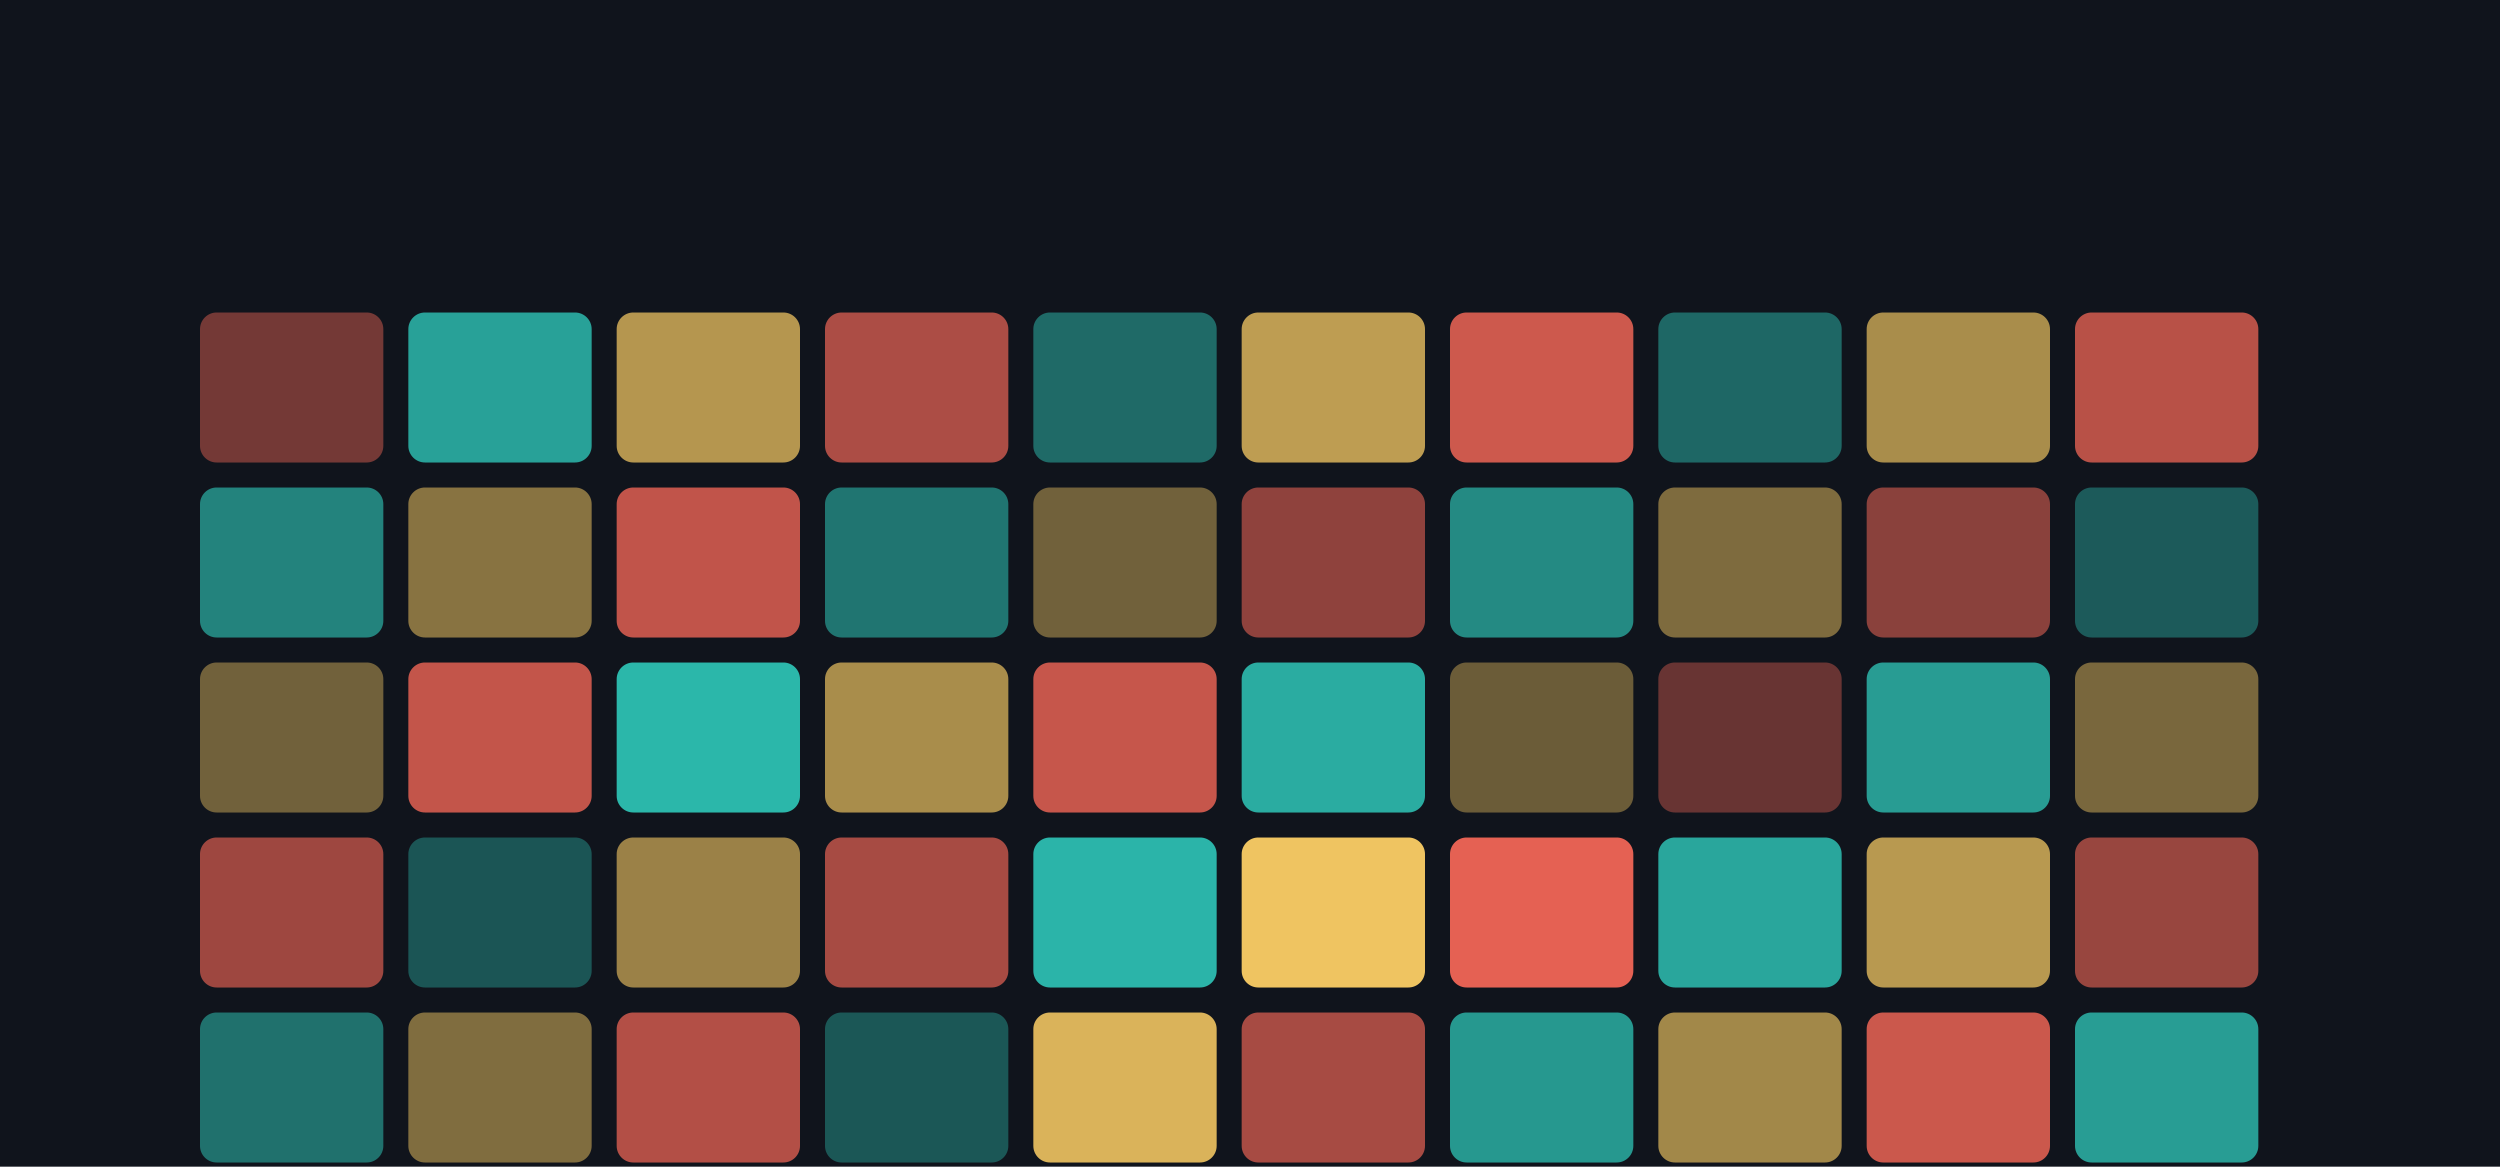
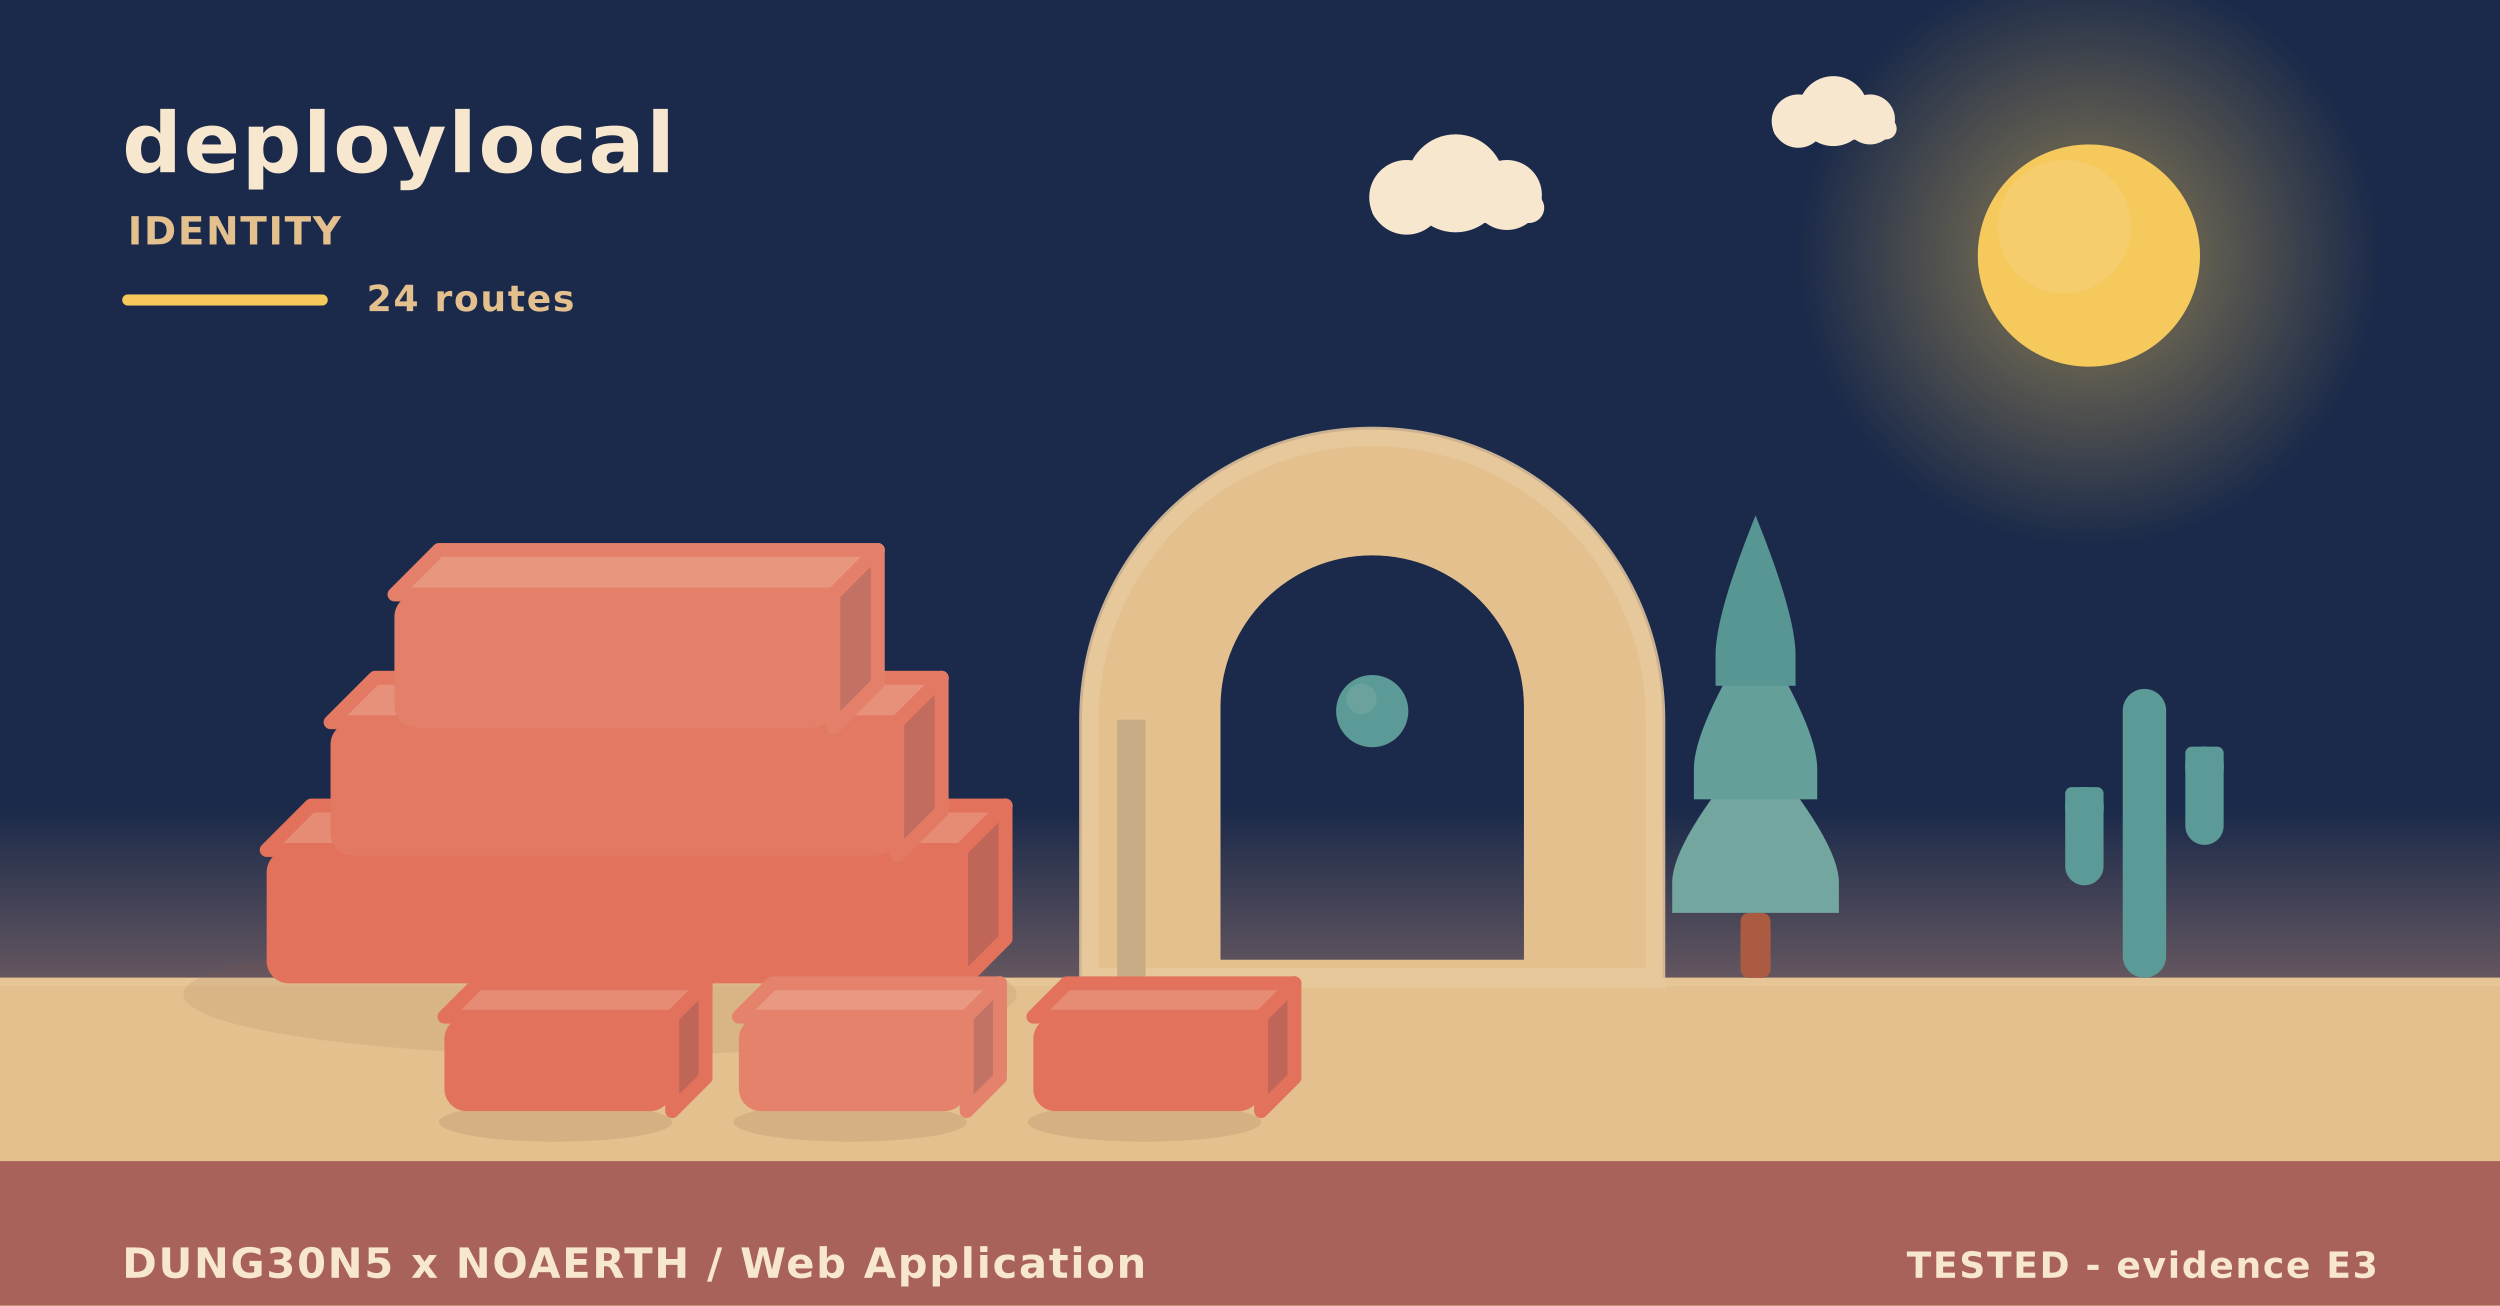
- <svg xmlns="http://www.w3.org/2000/svg" viewBox="0 0 1200 560" width="1200" height="560" role="img" aria-label="deploylocal hero">
-   <rect width="1200" height="560" fill="#10141c" />
-   <defs>
-     <linearGradient id="gh" x1="0" y1="0" x2="1" y2="1">
-       <stop offset="0%" stop-color="#ff6b5a" />
-       <stop offset="100%" stop-color="#2ec4b6" />
-     </linearGradient>
-   </defs>
-   <rect x="96.00" y="150.00" width="88.00" height="72.00" rx="8.00" fill="#ff6b5a" opacity="0.42" />
-   <rect x="196.00" y="150.00" width="88.00" height="72.00" rx="8.00" fill="#2ec4b6" opacity="0.80" />
-   <rect x="296.00" y="150.00" width="88.00" height="72.00" rx="8.00" fill="#ffd166" opacity="0.69" />
-   <rect x="396.00" y="150.00" width="88.00" height="72.00" rx="8.00" fill="#ff6b5a" opacity="0.65" />
-   <rect x="496.00" y="150.00" width="88.00" height="72.00" rx="8.00" fill="#2ec4b6" opacity="0.49" />
-   <rect x="596.00" y="150.00" width="88.00" height="72.00" rx="8.00" fill="#ffd166" opacity="0.73" />
-   <rect x="696.00" y="150.00" width="88.00" height="72.00" rx="8.00" fill="#ff6b5a" opacity="0.79" />
-   <rect x="796.00" y="150.00" width="88.00" height="72.00" rx="8.00" fill="#2ec4b6" opacity="0.47" />
-   <rect x="896.00" y="150.00" width="88.00" height="72.00" rx="8.00" fill="#ffd166" opacity="0.64" />
-   <rect x="996.00" y="150.00" width="88.00" height="72.00" rx="8.00" fill="#ff6b5a" opacity="0.70" />
-   <rect x="96.00" y="234.00" width="88.00" height="72.00" rx="8.00" fill="#2ec4b6" opacity="0.63" />
-   <rect x="196.00" y="234.00" width="88.00" height="72.00" rx="8.00" fill="#ffd166" opacity="0.50" />
-   <rect x="296.00" y="234.00" width="88.00" height="72.00" rx="8.00" fill="#ff6b5a" opacity="0.74" />
-   <rect x="396.00" y="234.00" width="88.00" height="72.00" rx="8.00" fill="#2ec4b6" opacity="0.55" />
-   <rect x="496.00" y="234.00" width="88.00" height="72.00" rx="8.00" fill="#ffd166" opacity="0.41" />
-   <rect x="596.00" y="234.00" width="88.00" height="72.00" rx="8.00" fill="#ff6b5a" opacity="0.53" />
-   <rect x="696.00" y="234.00" width="88.00" height="72.00" rx="8.00" fill="#2ec4b6" opacity="0.67" />
-   <rect x="796.00" y="234.00" width="88.00" height="72.00" rx="8.00" fill="#ffd166" opacity="0.46" />
-   <rect x="896.00" y="234.00" width="88.00" height="72.00" rx="8.00" fill="#ff6b5a" opacity="0.51" />
-   <rect x="996.00" y="234.00" width="88.00" height="72.00" rx="8.00" fill="#2ec4b6" opacity="0.40" />
-   <rect x="96.00" y="318.00" width="88.00" height="72.00" rx="8.00" fill="#ffd166" opacity="0.41" />
-   <rect x="196.00" y="318.00" width="88.00" height="72.00" rx="8.00" fill="#ff6b5a" opacity="0.75" />
-   <rect x="296.00" y="318.00" width="88.00" height="72.00" rx="8.00" fill="#2ec4b6" opacity="0.92" />
-   <rect x="396.00" y="318.00" width="88.00" height="72.00" rx="8.00" fill="#ffd166" opacity="0.64" />
-   <rect x="496.00" y="318.00" width="88.00" height="72.00" rx="8.00" fill="#ff6b5a" opacity="0.76" />
-   <rect x="596.00" y="318.00" width="88.00" height="72.00" rx="8.00" fill="#2ec4b6" opacity="0.86" />
-   <rect x="696.00" y="318.00" width="88.00" height="72.00" rx="8.00" fill="#ffd166" opacity="0.38" />
-   <rect x="796.00" y="318.00" width="88.00" height="72.00" rx="8.00" fill="#ff6b5a" opacity="0.37" />
-   <rect x="896.00" y="318.00" width="88.00" height="72.00" rx="8.00" fill="#2ec4b6" opacity="0.77" />
-   <rect x="996.00" y="318.00" width="88.00" height="72.00" rx="8.00" fill="#ffd166" opacity="0.44" />
-   <rect x="96.00" y="402.00" width="88.00" height="72.00" rx="8.00" fill="#ff6b5a" opacity="0.59" />
-   <rect x="196.00" y="402.00" width="88.00" height="72.00" rx="8.00" fill="#2ec4b6" opacity="0.37" />
-   <rect x="296.00" y="402.00" width="88.00" height="72.00" rx="8.00" fill="#ffd166" opacity="0.58" />
-   <rect x="396.00" y="402.00" width="88.00" height="72.00" rx="8.00" fill="#ff6b5a" opacity="0.63" />
-   <rect x="496.00" y="402.00" width="88.00" height="72.00" rx="8.00" fill="#2ec4b6" opacity="0.91" />
-   <rect x="596.00" y="402.00" width="88.00" height="72.00" rx="8.00" fill="#ffd166" opacity="0.93" />
-   <rect x="696.00" y="402.00" width="88.00" height="72.00" rx="8.00" fill="#ff6b5a" opacity="0.89" />
-   <rect x="796.00" y="402.00" width="88.00" height="72.00" rx="8.00" fill="#2ec4b6" opacity="0.83" />
-   <rect x="896.00" y="402.00" width="88.00" height="72.00" rx="8.00" fill="#ffd166" opacity="0.70" />
-   <rect x="996.00" y="402.00" width="88.00" height="72.00" rx="8.00" fill="#ff6b5a" opacity="0.57" />
-   <rect x="96.00" y="486.00" width="88.00" height="72.00" rx="8.00" fill="#2ec4b6" opacity="0.53" />
-   <rect x="196.00" y="486.00" width="88.00" height="72.00" rx="8.00" fill="#ffd166" opacity="0.47" />
-   <rect x="296.00" y="486.00" width="88.00" height="72.00" rx="8.00" fill="#ff6b5a" opacity="0.68" />
-   <rect x="396.00" y="486.00" width="88.00" height="72.00" rx="8.00" fill="#2ec4b6" opacity="0.38" />
-   <rect x="496.00" y="486.00" width="88.00" height="72.00" rx="8.00" fill="#ffd166" opacity="0.84" />
-   <rect x="596.00" y="486.00" width="88.00" height="72.00" rx="8.00" fill="#ff6b5a" opacity="0.63" />
-   <rect x="696.00" y="486.00" width="88.00" height="72.00" rx="8.00" fill="#2ec4b6" opacity="0.75" />
-   <rect x="796.00" y="486.00" width="88.00" height="72.00" rx="8.00" fill="#ffd166" opacity="0.61" />
-   <rect x="896.00" y="486.00" width="88.00" height="72.00" rx="8.00" fill="#ff6b5a" opacity="0.78" />
-   <rect x="996.00" y="486.00" width="88.00" height="72.00" rx="8.00" fill="#2ec4b6" opacity="0.78" />
+ <svg xmlns="http://www.w3.org/2000/svg" width="900" height="470" viewBox="0 0 900 470" role="img" aria-label="deploylocal - identity">
+   <linearGradient id="skyh" x1="0" y1="0" x2="0" y2="1">
+     <stop offset="0" stop-color="#1b2a4a" />
+     <stop offset="0.62" stop-color="#1b2a4a" />
+     <stop offset="1" stop-color="#f3ad8a" />
+   </linearGradient>
+   <rect width="900" height="470" fill="url(#skyh)" />
+   <radialGradient id="sunh">
+     <stop offset="0.35" stop-color="#f5c95c" stop-opacity="0.34" />
+     <stop offset="1" stop-color="#f5c95c" stop-opacity="0" />
+   </radialGradient>
+   <circle cx="752" cy="92" r="104" fill="url(#sunh)" />
+   <circle cx="752" cy="92" r="40" fill="#f5c95c" />
+   <circle cx="743.2" cy="81.6" r="24" fill="#f5d27e" opacity="0.5" />
+   <g>
+     <circle cx="524" cy="66" r="17.64" fill="#f6e7ce" />
+     <circle cx="506.36" cy="71.04" r="13.44" fill="#f6e7ce" />
+     <circle cx="542.48" cy="70.2" r="12.6" fill="#f6e7ce" />
+     <rect x="493.76" y="69.36" width="62.16" height="10.92" rx="5.46" fill="#f6e7ce" />
+   </g>
+   <g>
+     <circle cx="660" cy="40" r="12.6" fill="#f6e7ce" />
+     <circle cx="647.4" cy="43.6" r="9.6" fill="#f6e7ce" />
+     <circle cx="673.2" cy="43" r="9" fill="#f6e7ce" />
+     <rect x="638.4" y="42.4" width="44.4" height="7.8" rx="3.9" fill="#f6e7ce" />
+   </g>
+   <rect x="0" y="352" width="900" height="118" fill="#e3c08d" />
+   <rect x="0" y="352" width="900" height="3" fill="#e6c596" />
+   <text x="44" y="62" font-family="Verdana,DejaVu Sans,sans-serif" font-size="30" font-weight="700" letter-spacing="0.6" fill="#f6e7ce" text-anchor="start">deploylocal</text>
+   <text x="46" y="88" font-family="Verdana,DejaVu Sans,sans-serif" font-size="14" font-weight="700" letter-spacing="0.6" fill="#e3c08d" text-anchor="start">IDENTITY</text>
+   <rect x="44" y="106" width="74" height="4" rx="2" fill="#f5c95c" />
+   <text x="132" y="112" font-family="Verdana,DejaVu Sans,sans-serif" font-size="13" font-weight="700" letter-spacing="0.6" fill="#e3c08d" text-anchor="start">24 routes</text>
+   <ellipse cx="216" cy="358" rx="150" ry="22" fill="rgba(138,90,68,0.11)" />
+   <path d="M96,306 L346,306 L362,290 L112,290 Z" fill="#e68c74" stroke="#e2725b" stroke-width="5" stroke-linejoin="round" />
+   <path d="M346,306 L362,290 L362,338 L346,354 Z" fill="#c06658" stroke="#e2725b" stroke-width="5" stroke-linejoin="round" />
+   <rect x="96" y="306" width="250" height="48" rx="8" fill="#e2725b" />
+   <path d="M119,260 L323,260 L339,244 L135,244 Z" fill="#e7917a" stroke="#e37962" stroke-width="5" stroke-linejoin="round" />
+   <path d="M323,260 L339,244 L339,292 L323,308 Z" fill="#c16c5e" stroke="#e37962" stroke-width="5" stroke-linejoin="round" />
+   <rect x="119" y="260" width="204" height="48" rx="8" fill="#e37962" />
+   <path d="M142,214 L300,214 L316,198 L158,198 Z" fill="#e8977f" stroke="#e48069" stroke-width="5" stroke-linejoin="round" />
+   <path d="M300,214 L316,198 L316,246 L300,262 Z" fill="#c27164" stroke="#e48069" stroke-width="5" stroke-linejoin="round" />
+   <rect x="142" y="214" width="158" height="48" rx="8" fill="#e48069" />
+   <path d="M392,352 L392,259.12 A102,102 0 0 1 596,259.12 L596,352 Z M436.88,348 L436.88,254.55 A57.12,57.12 0 0 1 551.12,254.55 L551.12,348 Z" fill="#e3c08d" fill-rule="evenodd" stroke="#e3c08d" stroke-width="5" stroke-linejoin="round" />
+   <path d="M392,352 L392,259.12 A102,102 0 0 1 596,259.12 L596,352 Z" fill="none" stroke="#e8c99d" stroke-width="7" stroke-linecap="round" opacity="0.85" />
+   <rect x="402.2" y="259.12" width="10.2" height="92.88" fill="#c7ab84" />
+   <circle cx="494" cy="256" r="13" fill="#5b9a97" />
+   <circle cx="490.1" cy="251.58" r="5.46" fill="#7aa9a2" opacity="0.55" />
+   <rect x="626.6" y="328.64" width="10.8" height="23.36" rx="3" fill="#ac5b43" />
+   <path d="M632,267.32 Q602,302.89 602,317.6 Q602,328.64 602,328.64 L662,328.64 Q662,328.64 662,317.6 Q662,302.89 632,267.32 Z" fill="#74a6a0" />
+   <path d="M632,226.44 Q609.8,262.01 609.8,276.72 Q609.8,287.76 609.8,287.76 L654.2,287.76 Q654.2,287.76 654.2,276.72 Q654.2,262.01 632,226.44 Z" fill="#649f9a" />
+   <path d="M632,185.56 Q617.6,221.13 617.6,235.84 Q617.6,246.88 617.6,246.88 L646.4,246.88 Q646.4,246.88 646.4,235.84 Q646.4,221.13 632,185.56 Z" fill="#589694" />
+   <rect x="764.18" y="248" width="15.64" height="104" rx="7.82" fill="#5b9a97" />
+   <rect x="743.48" y="283.36" width="13.8" height="35.36" rx="6.9" fill="#5b9a97" />
+   <rect x="743.48" y="283.36" width="13.8" height="10.4" rx="2.3" fill="#5b9a97" />
+   <rect x="786.72" y="268.8" width="13.8" height="35.36" rx="6.9" fill="#5b9a97" />
+   <rect x="786.72" y="268.8" width="13.8" height="10.4" rx="2.3" fill="#5b9a97" />
+   <ellipse cx="200" cy="404" rx="42" ry="7" fill="rgba(138,90,68,0.15)" />
+   <path d="M160,366 L242,366 L254,354 L172,354 Z" fill="#e68c74" stroke="#e2725b" stroke-width="5" stroke-linejoin="round" />
+   <path d="M242,366 L254,354 L254,388 L242,400 Z" fill="#c06658" stroke="#e2725b" stroke-width="5" stroke-linejoin="round" />
+   <rect x="160" y="366" width="82" height="34" rx="8" fill="#e2725b" />
+   <ellipse cx="306" cy="404" rx="42" ry="7" fill="rgba(138,90,68,0.15)" />
+   <path d="M266,366 L348,366 L360,354 L278,354 Z" fill="#e99881" stroke="#e5826b" stroke-width="5" stroke-linejoin="round" />
+   <path d="M348,366 L360,354 L360,388 L348,400 Z" fill="#c37365" stroke="#e5826b" stroke-width="5" stroke-linejoin="round" />
+   <rect x="266" y="366" width="82" height="34" rx="8" fill="#e5826b" />
+   <ellipse cx="412" cy="404" rx="42" ry="7" fill="rgba(138,90,68,0.15)" />
+   <path d="M372,366 L454,366 L466,354 L384,354 Z" fill="#e68c74" stroke="#e2725b" stroke-width="5" stroke-linejoin="round" />
+   <path d="M454,366 L466,354 L466,388 L454,400 Z" fill="#c06658" stroke="#e2725b" stroke-width="5" stroke-linejoin="round" />
+   <rect x="372" y="366" width="82" height="34" rx="8" fill="#e2725b" />
+   <rect x="0" y="418" width="900" height="52" rx="0" fill="#a65c56" opacity="0.94" />
+   <text x="44" y="460" font-family="Verdana,DejaVu Sans,sans-serif" font-size="15" font-weight="700" letter-spacing="0.6" fill="#f6e7ce" text-anchor="start">DUNG30N5 x NOAERTH  /  Web Application</text>
+   <text x="856" y="460" font-family="Verdana,DejaVu Sans,sans-serif" font-size="13" font-weight="700" letter-spacing="0.6" fill="#f6e7ce" text-anchor="end">TESTED  -  evidence E3</text>
</svg>
